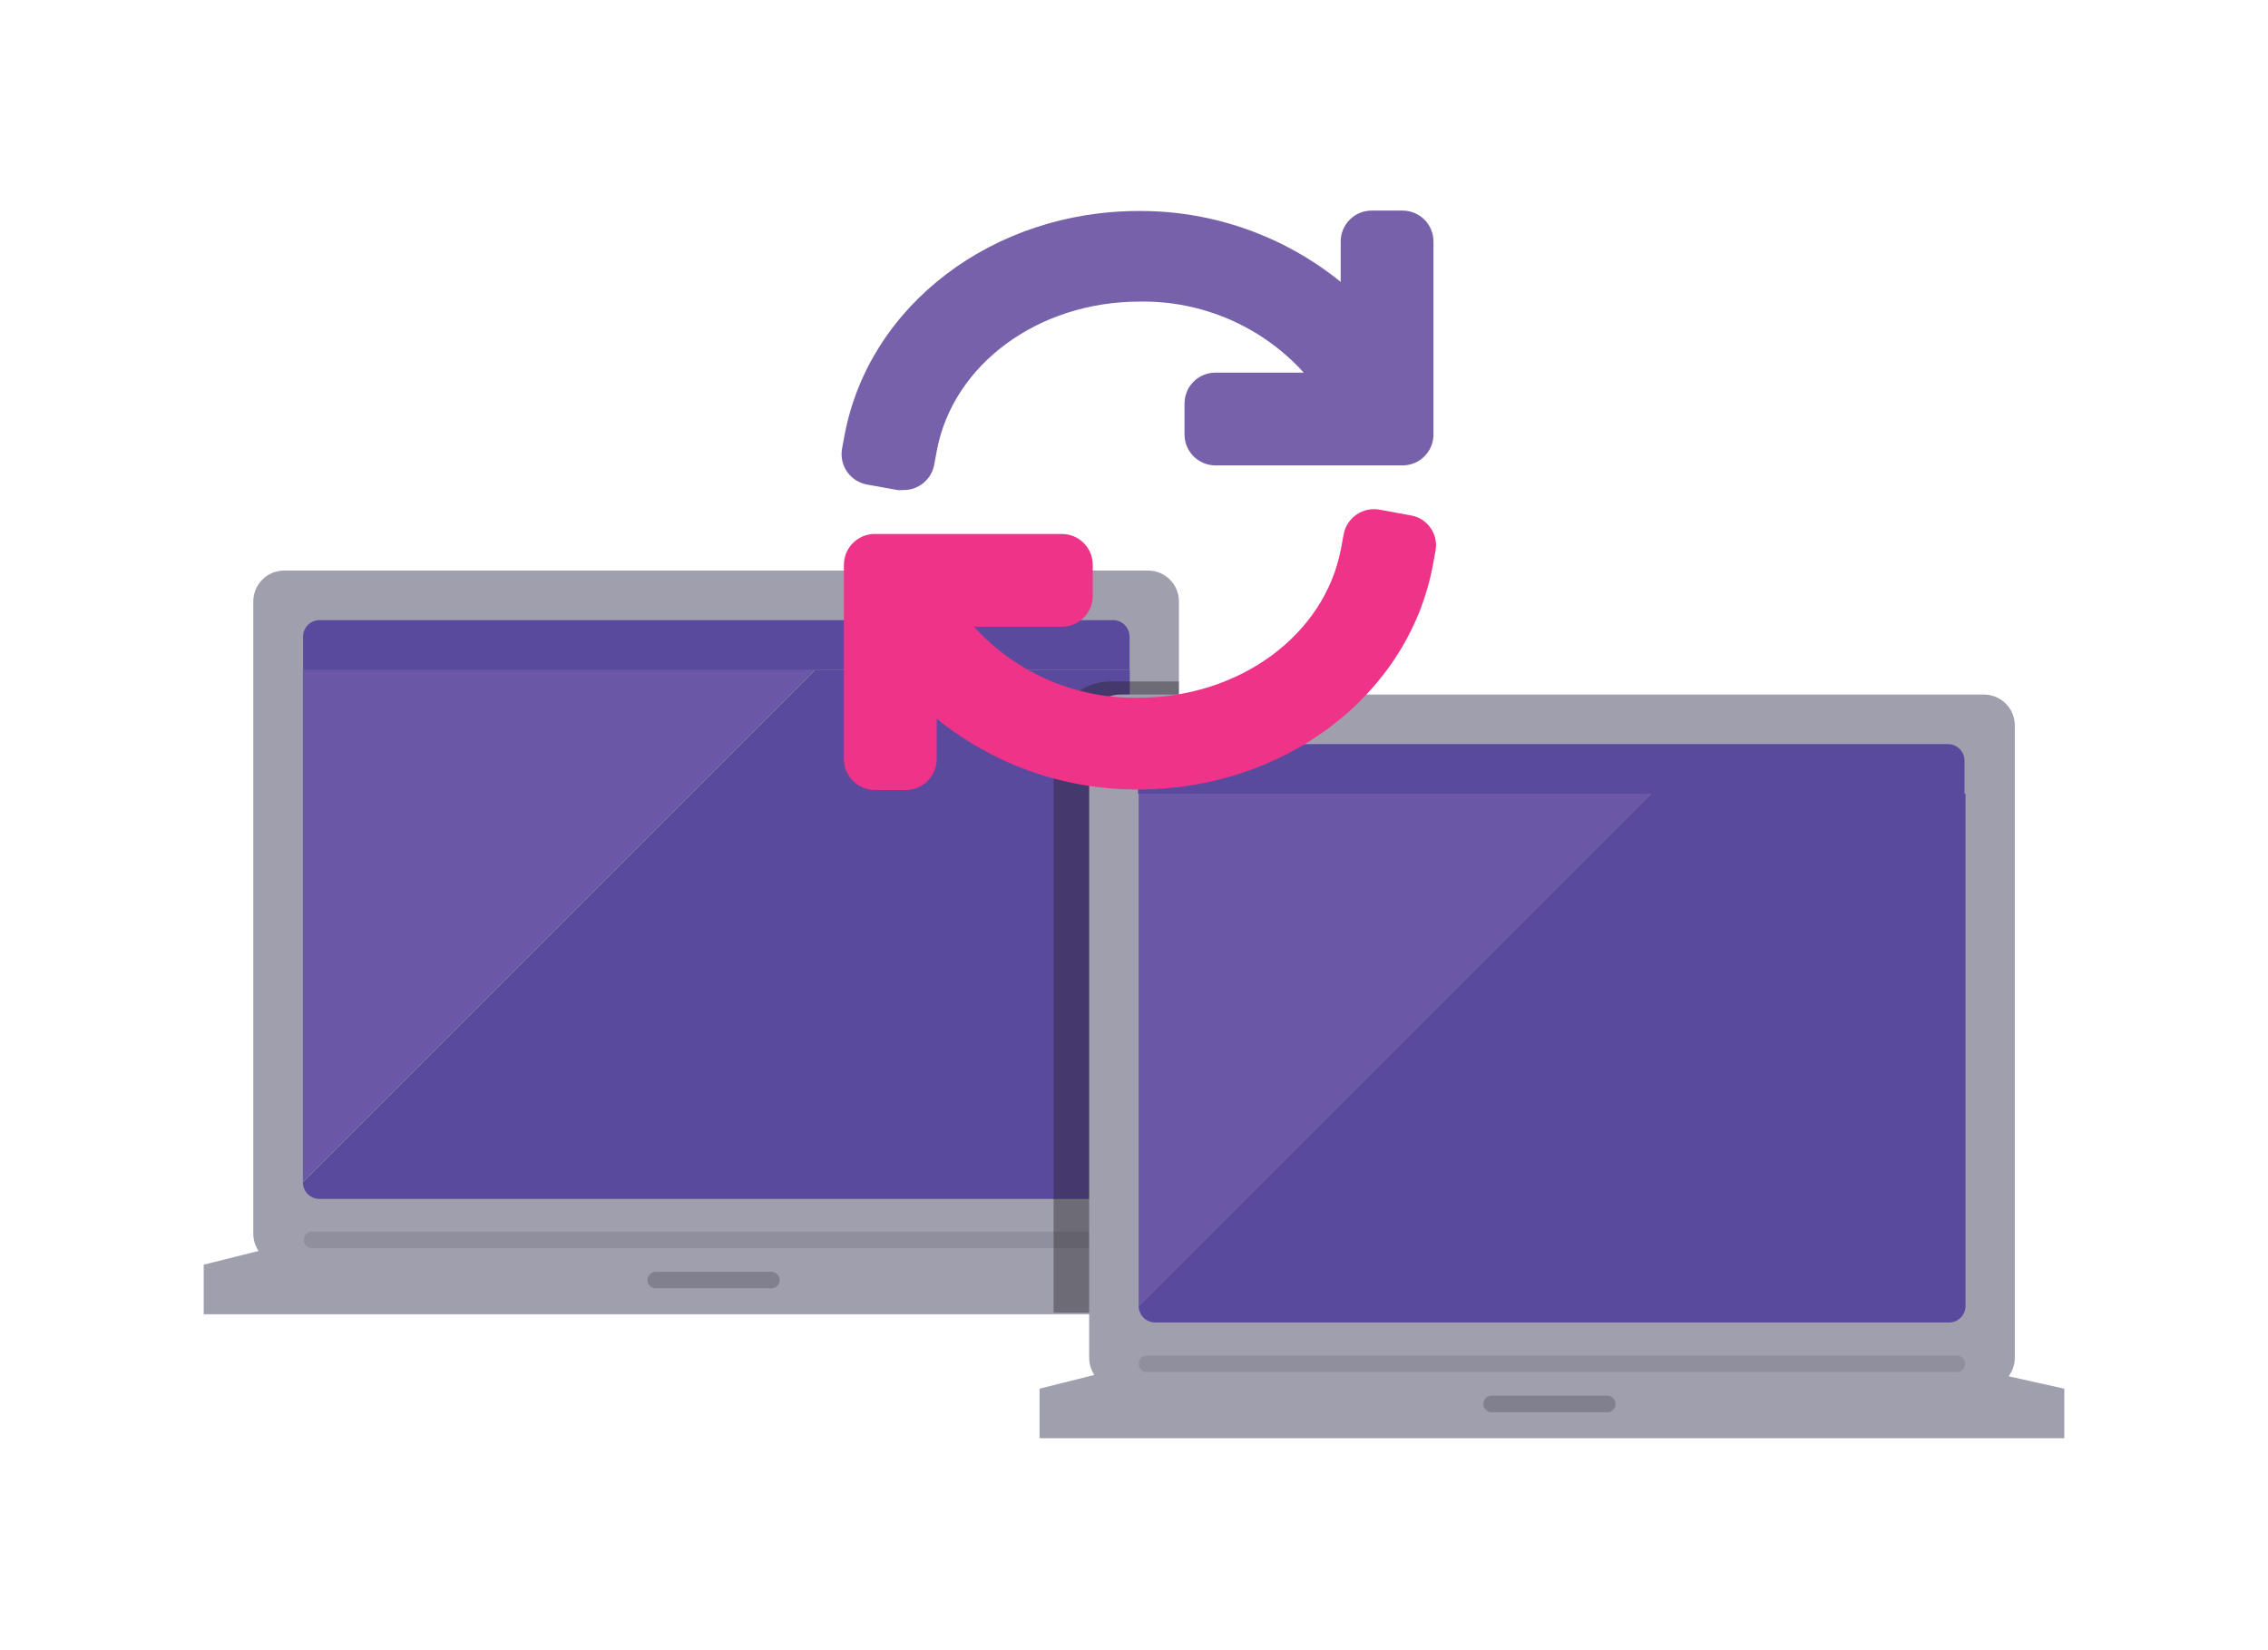
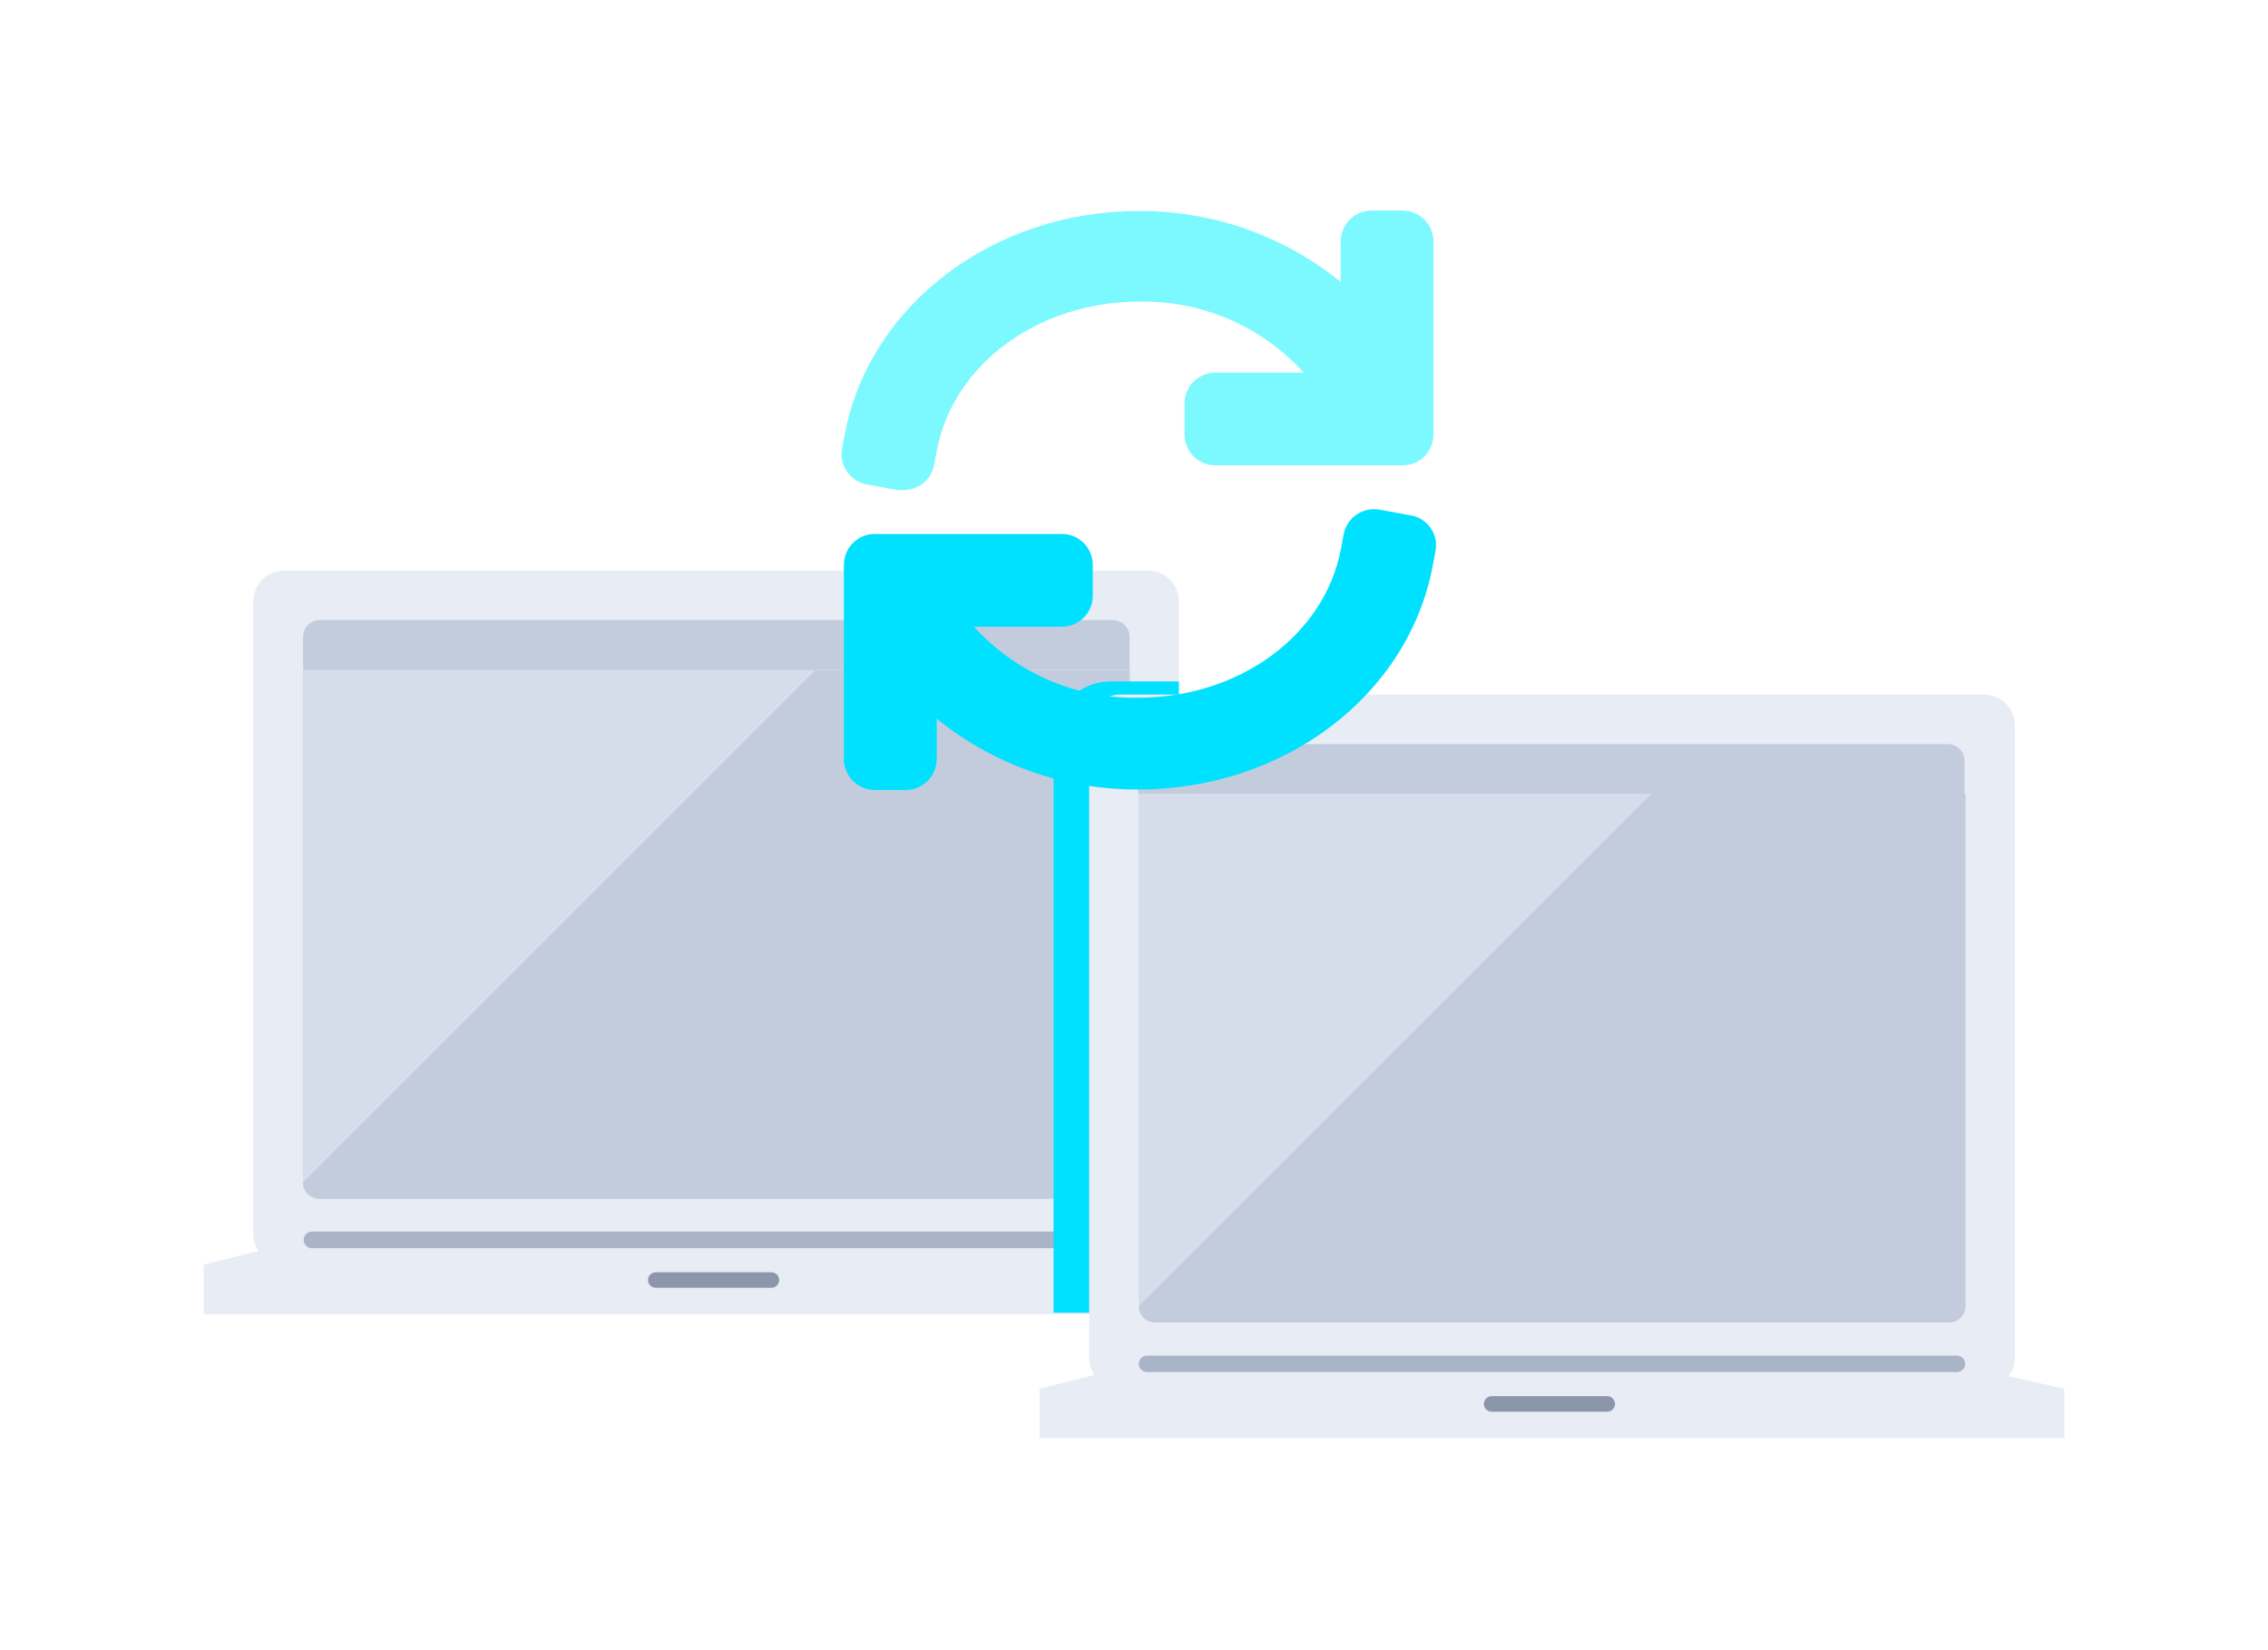
<svg xmlns="http://www.w3.org/2000/svg" id="Layer_1" data-name="Layer 1" viewBox="0 0 220 160">
-   <defs>
-     <style>.cls-1{fill:#9f9fad;}.cls-2{fill:#5a4a9e;}.cls-3{fill:#6a57a5;}.cls-4{fill:#8f8f9d;}.cls-5{fill:none;stroke:#80808e;stroke-linecap:round;stroke-linejoin:round;stroke-width:1.6px;}.cls-6{fill:#231f20;opacity:0.4;}.cls-7{fill:#ee3389;}.cls-8{fill:#7661aa;}</style>
-   </defs>
-   <path class="cls-1" d="M119.16,122.69v4.81H19.76v-4.81l12.83-3.21h72.15Z" />
-   <rect class="cls-1" x="24.57" y="55.35" width="89.79" height="67.34" rx="3" />
-   <path class="cls-2" d="M79.08,65l-49.7,49.7a1.61,1.61,0,0,0,1.6,1.61h77a1.62,1.62,0,0,0,1.61-1.61V65Z" />
-   <polygon class="cls-3" points="29.38 64.97 29.38 114.67 79.08 64.97 29.38 64.97" />
-   <path class="cls-2" d="M107.94,60.16H31a1.6,1.6,0,0,0-1.6,1.6V65h80.17V61.76A1.61,1.61,0,0,0,107.94,60.16Z" />
-   <path class="cls-4" d="M108.74,121.09H30.18a.81.81,0,0,1,0-1.61h78.56a.81.81,0,1,1,0,1.61Z" />
-   <line class="cls-5" x1="63.61" y1="124.18" x2="74.83" y2="124.18" />
-   <path class="cls-6" d="M114.35,127.35H102.2V71.64a5.53,5.53,0,0,1,5.52-5.53h6.63Z" />
-   <path class="cls-1" d="M200.24,134.72v4.81h-99.4v-4.81l12.82-3.21h72.15Z" />
-   <rect class="cls-1" x="105.65" y="67.38" width="89.79" height="67.34" rx="3" />
-   <path class="cls-2" d="M160.16,77l-49.71,49.7a1.61,1.61,0,0,0,1.61,1.6h77a1.6,1.6,0,0,0,1.6-1.6V77Z" />
-   <polygon class="cls-3" points="110.45 77 110.45 126.7 160.16 77 110.45 77" />
-   <path class="cls-2" d="M189,72.19h-77a1.61,1.61,0,0,0-1.61,1.6V77h80.17V73.79A1.6,1.6,0,0,0,189,72.19Z" />
-   <path class="cls-4" d="M189.82,133.11H111.26a.8.8,0,1,1,0-1.6h78.56a.8.8,0,0,1,0,1.6Z" />
-   <line class="cls-5" x1="144.69" y1="136.2" x2="155.91" y2="136.2" />
-   <path class="cls-7" d="M136.85,50l-3-.55a3,3,0,0,0-3.51,2.37l-.27,1.45c-1.59,8.36-9.86,14.42-19.66,14.42a21,21,0,0,1-15.93-6.89H103a3,3,0,0,0,3-3v-3a3,3,0,0,0-3-3H84.86a3,3,0,0,0-3,3V73.64a3,3,0,0,0,3,3h3a3,3,0,0,0,3-3V69.72a30.8,30.8,0,0,0,19.57,6.87c14.15,0,26.15-9.11,28.54-21.66l.27-1.45A2.94,2.94,0,0,0,136.85,50Z" />
-   <path class="cls-8" d="M84.06,47l3,.54a3.41,3.41,0,0,0,.55,0,3,3,0,0,0,3-2.41l.27-1.45h0c1.59-8.36,9.86-14.42,19.65-14.42a21,21,0,0,1,15.94,6.89H117.9a3,3,0,0,0-3,3v3a3,3,0,0,0,3,3h18.15a3,3,0,0,0,3-3V23.43a3,3,0,0,0-3-3h-3a3,3,0,0,0-3,3v3.92a30.82,30.82,0,0,0-19.58-6.88c-14.14,0-26.14,9.11-28.53,21.67l-.27,1.45A3,3,0,0,0,84.06,47Z" />
+   <defs />
+   <path class="cls-1" fill="#e7ecf5" d="M119.16,122.69v4.81H19.76v-4.81l12.83-3.21h72.15Z" />
+   <rect class="cls-1" fill="#e7ecf5" x="24.57" y="55.35" width="89.79" height="67.34" rx="3" />
+   <path class="cls-2" fill="#c3ccdd" d="M79.08,65l-49.7,49.7a1.61,1.61,0,0,0,1.6,1.61h77a1.62,1.62,0,0,0,1.61-1.61V65Z" />
+   <polygon class="cls-3" fill="#d6ddea" points="29.38 64.97 29.38 114.67 79.08 64.97 29.38 64.97" />
+   <path class="cls-2" fill="#c3ccdd" d="M107.94,60.16H31a1.6,1.6,0,0,0-1.6,1.6V65h80.17V61.76A1.61,1.61,0,0,0,107.94,60.16Z" />
+   <path class="cls-4" fill="#aab4c8" d="M108.74,121.09H30.18a.81.81,0,0,1,0-1.61h78.56a.81.81,0,1,1,0,1.61Z" />
+   <line class="cls-5" fill="none" stroke="#8b96ab" stroke-width="1.5" stroke-linecap="round" x1="63.61" y1="124.18" x2="74.83" y2="124.18" />
+   <path class="cls-6" fill="#00e0ff" d="M114.35,127.35H102.2V71.64a5.53,5.53,0,0,1,5.52-5.53h6.63Z" />
+   <path class="cls-1" fill="#e7ecf5" d="M200.24,134.72v4.81h-99.4v-4.81l12.82-3.21h72.15Z" />
+   <rect class="cls-1" fill="#e7ecf5" x="105.65" y="67.38" width="89.79" height="67.34" rx="3" />
+   <path class="cls-2" fill="#c3ccdd" d="M160.16,77l-49.71,49.7a1.61,1.61,0,0,0,1.61,1.6h77a1.6,1.6,0,0,0,1.6-1.6V77Z" />
+   <polygon class="cls-3" fill="#d6ddea" points="110.45 77 110.45 126.7 160.16 77 110.45 77" />
+   <path class="cls-2" fill="#c3ccdd" d="M189,72.19h-77a1.61,1.61,0,0,0-1.61,1.6V77h80.17V73.79A1.6,1.6,0,0,0,189,72.19Z" />
+   <path class="cls-4" fill="#aab4c8" d="M189.82,133.11H111.26a.8.8,0,1,1,0-1.6h78.56a.8.8,0,0,1,0,1.6Z" />
+   <line class="cls-5" fill="none" stroke="#8b96ab" stroke-width="1.5" stroke-linecap="round" x1="144.69" y1="136.2" x2="155.91" y2="136.2" />
+   <path class="cls-7" fill="#00e0ff" d="M136.85,50l-3-.55a3,3,0,0,0-3.51,2.37l-.27,1.45c-1.59,8.36-9.86,14.42-19.66,14.42a21,21,0,0,1-15.93-6.89H103a3,3,0,0,0,3-3v-3a3,3,0,0,0-3-3H84.86a3,3,0,0,0-3,3V73.64a3,3,0,0,0,3,3h3a3,3,0,0,0,3-3V69.72a30.8,30.8,0,0,0,19.57,6.87c14.15,0,26.15-9.11,28.54-21.66l.27-1.45A2.94,2.94,0,0,0,136.85,50Z" />
+   <path class="cls-8" fill="#7cf9ff" d="M84.06,47l3,.54a3.41,3.41,0,0,0,.55,0,3,3,0,0,0,3-2.41l.27-1.45h0c1.59-8.36,9.86-14.42,19.65-14.42a21,21,0,0,1,15.94,6.89H117.9a3,3,0,0,0-3,3v3a3,3,0,0,0,3,3h18.15a3,3,0,0,0,3-3V23.43a3,3,0,0,0-3-3h-3a3,3,0,0,0-3,3v3.92a30.82,30.82,0,0,0-19.58-6.88c-14.14,0-26.14,9.11-28.53,21.67l-.27,1.45A3,3,0,0,0,84.06,47Z" />
</svg>
